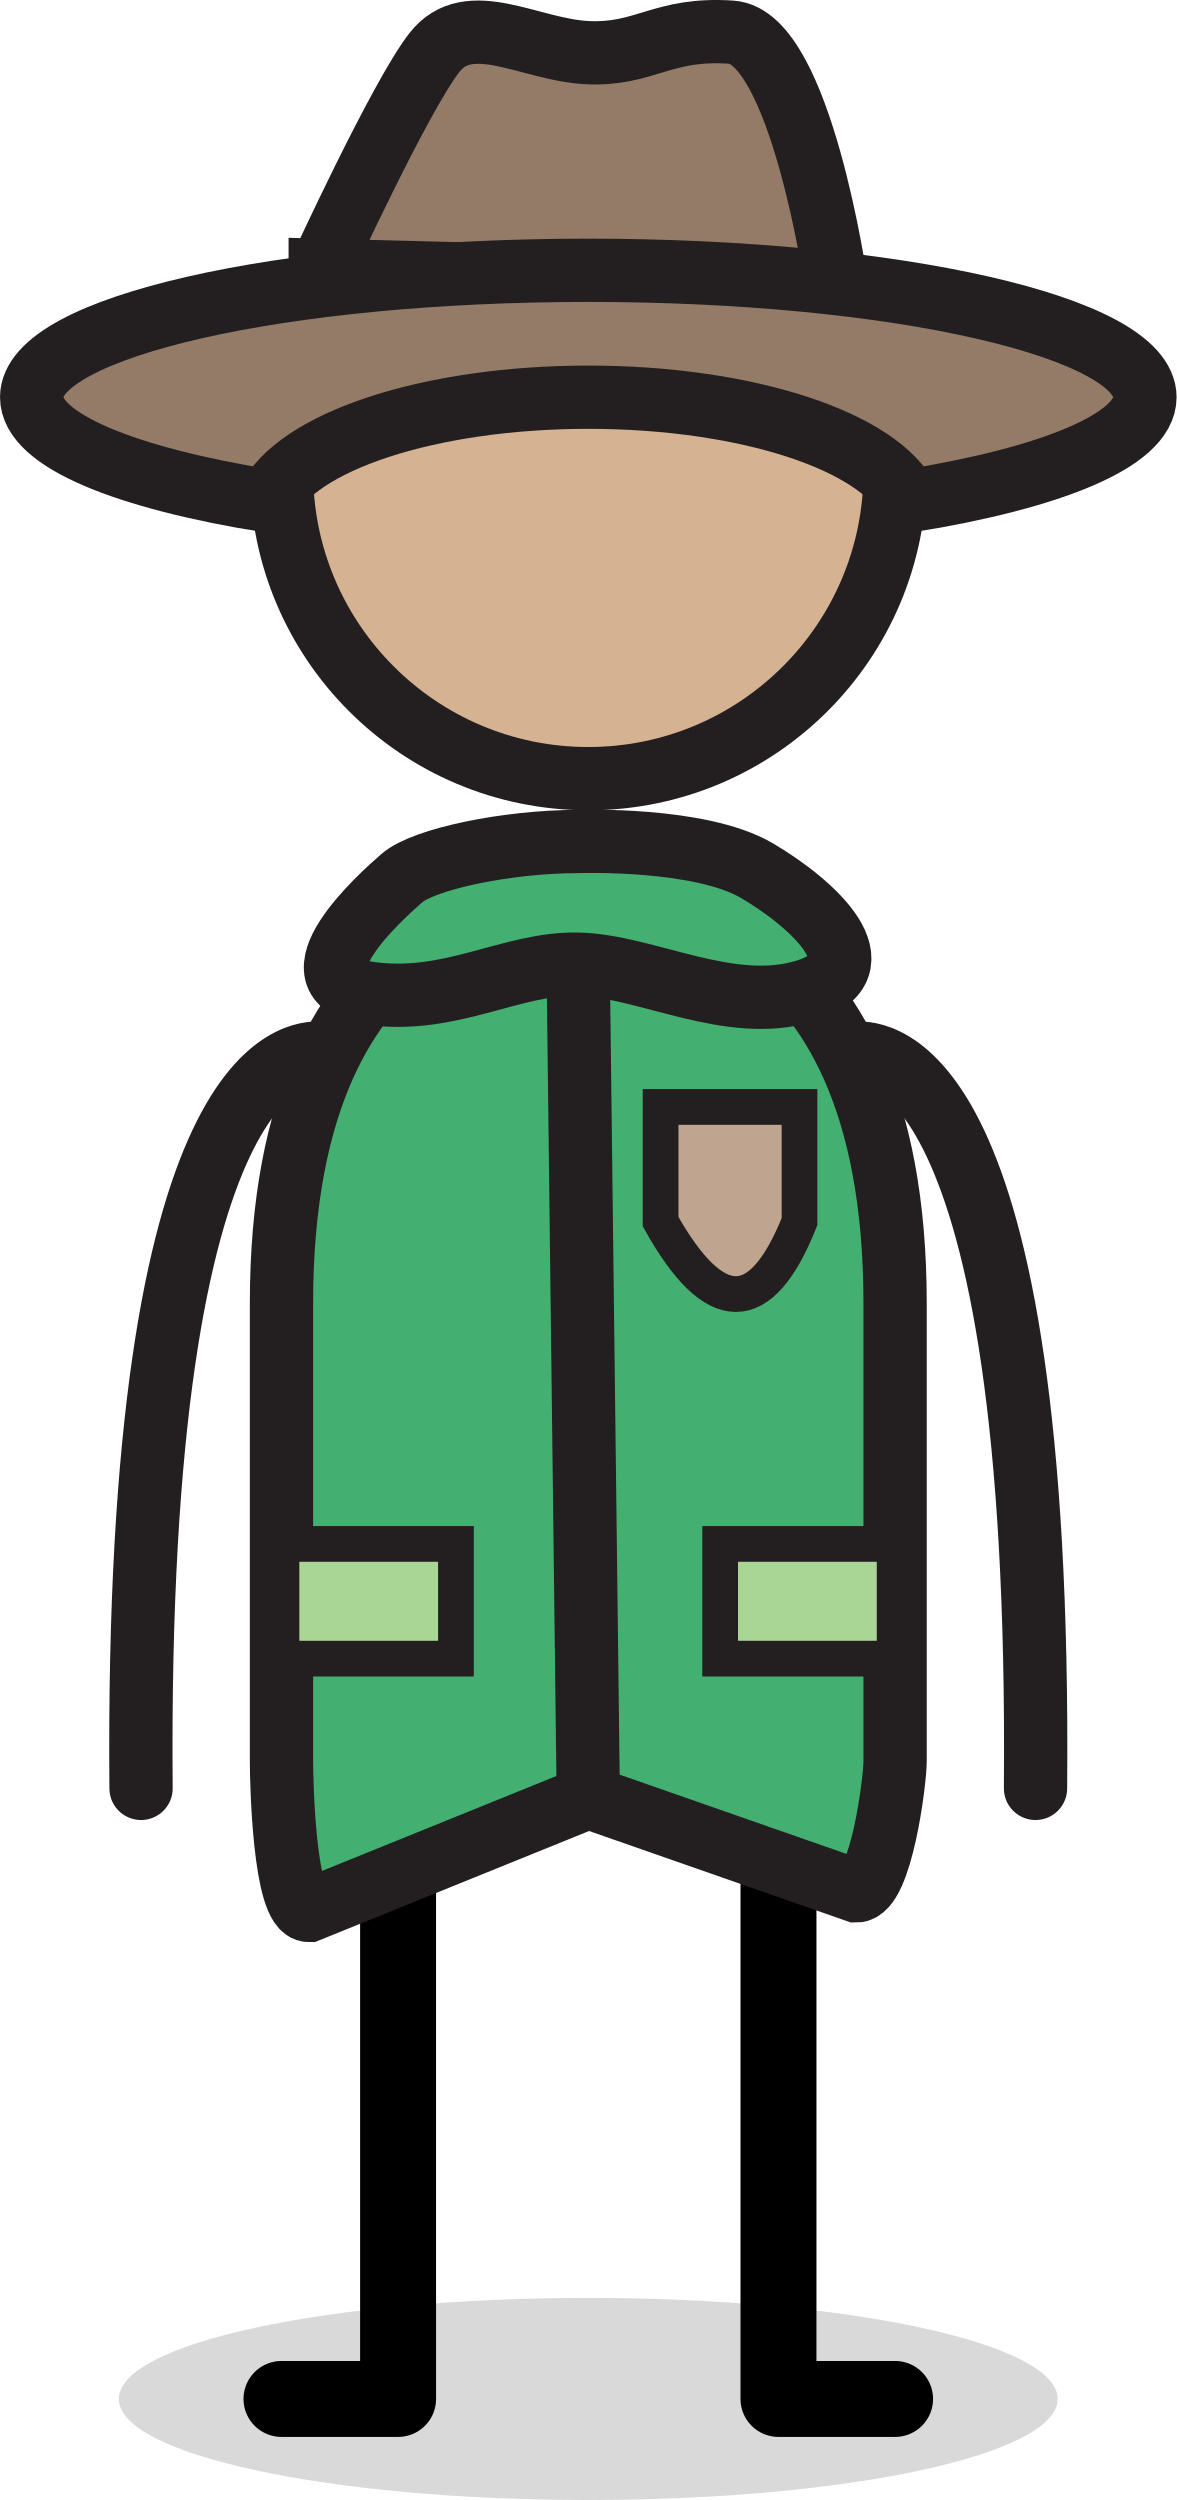
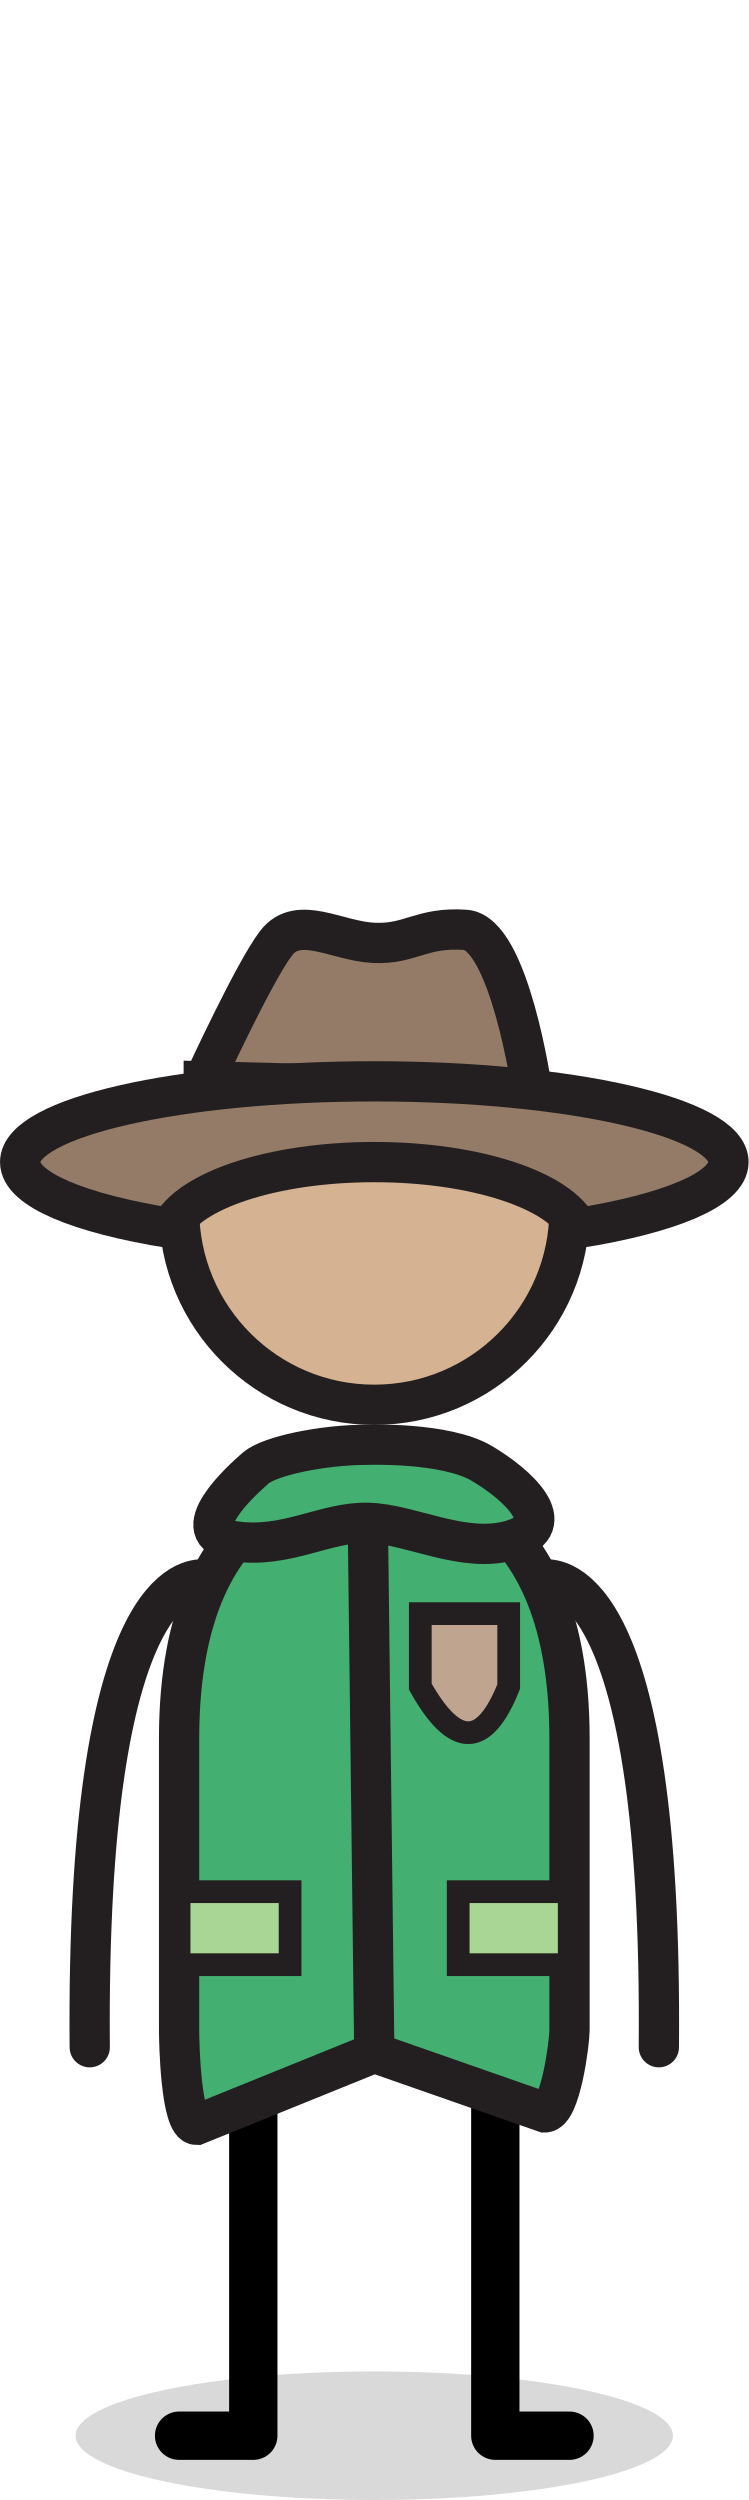
- <svg xmlns="http://www.w3.org/2000/svg" id="b" data-name="Characters" viewBox="0 0 65.876 139.976">
+ <svg xmlns="http://www.w3.org/2000/svg" id="b" data-name="Characters" viewBox="0 0 65.876 220">
  <g>
-     <polyline points="22.289 100.28 22.289 134.318 15.76 134.318" fill="none" stroke="#000" stroke-linecap="round" stroke-linejoin="round" stroke-width="4.252" />
-     <polyline points="43.587 100.28 43.587 134.318 50.116 134.318" fill="none" stroke="#000" stroke-linecap="round" stroke-linejoin="round" stroke-width="4.252" />
-     <ellipse cx="32.936" cy="134.318" rx="26.283" ry="5.658" opacity=".15" stroke-width="0" />
-     <circle cx="32.938" cy="26.419" r="17.178" fill="#d4b292" stroke="#231f20" stroke-miterlimit="10" stroke-width="3.543" />
-     <path d="m32.938,50.083c-2.357,0-17.178,0-17.178,22.895v25.636c0,1.111.15,8.351,1.531,8.351l15.647-6.339,15.009,5.245c1.381,0,2.17-6.146,2.17-7.257v-25.636c0-22.895-14.821-22.895-17.178-22.895Z" fill="#43af71" stroke="#231f20" stroke-miterlimit="10" stroke-width="3.543" />
-     <path d="m7.897,100.132c-.352-41.367,8.961-41.2,10.032-41.169" fill="none" stroke="#231f20" stroke-linecap="round" stroke-linejoin="round" stroke-width="3.543" />
-     <path d="m57.979,100.132c.352-41.367-8.961-41.2-10.032-41.169" fill="none" stroke="#231f20" stroke-linecap="round" stroke-linejoin="round" stroke-width="3.543" />
+     <polyline points="22.289 180.304 22.289 214.342 15.76 214.342" fill="none" stroke="#000" stroke-linecap="round" stroke-linejoin="round" stroke-width="4.252" />
+     <polyline points="43.587 180.304 43.587 214.342 50.116 214.342" fill="none" stroke="#000" stroke-linecap="round" stroke-linejoin="round" stroke-width="4.252" />
+     <ellipse cx="32.936" cy="214.342" rx="26.283" ry="5.658" opacity=".15" stroke-width="0" />
+     <circle cx="32.938" cy="106.443" r="17.178" fill="#d4b292" stroke="#231f20" stroke-miterlimit="10" stroke-width="3.543" />
+     <path d="m32.938,130.106c-2.357,0-17.178,0-17.178,22.895v25.636c0,1.111.15,8.351,1.531,8.351l15.647-6.339,15.009,5.245c1.381,0,2.17-6.146,2.17-7.257v-25.636c0-22.895-14.821-22.895-17.178-22.895Z" fill="#43af71" stroke="#231f20" stroke-miterlimit="10" stroke-width="3.543" />
+     <path d="m7.897,180.156c-.352-41.367,8.961-41.2,10.032-41.169" fill="none" stroke="#231f20" stroke-linecap="round" stroke-linejoin="round" stroke-width="3.543" />
+     <path d="m57.979,180.156c.352-41.367-8.961-41.2-10.032-41.169" fill="none" stroke="#231f20" stroke-linecap="round" stroke-linejoin="round" stroke-width="3.543" />
  </g>
-   <path d="m17.929,15.134s4.445-9.681,6.388-12.186,5.347-.147,8.581,0,4.173-1.41,8.05-1.147,5.865,14.075,5.865,14.075l-28.884-.743Z" fill="#937b67" stroke="#231f20" stroke-miterlimit="10" stroke-width="3.543" />
-   <path d="m32.938,15.134c-17.213,0-31.166,3.182-31.166,7.106,0,2.403,5.234,4.525,13.24,5.811,1.565-3.305,8.988-5.811,17.927-5.811s16.362,2.506,17.927,5.811c8.005-1.286,13.24-3.409,13.24-5.811,0-3.925-13.954-7.106-31.166-7.106Z" fill="#937b67" stroke="#231f20" stroke-miterlimit="10" stroke-width="3.543" />
-   <path d="m32.371,47.116c-3.977,0-8.637.981-9.863,2.044s-6.459,5.78-1.88,6.447,7.954-1.705,11.744-1.623,8.51,2.822,12.762,1.49.43-4.855-2.758-6.729-10.004-1.629-10.004-1.629Z" fill="#43af71" stroke="#231f20" stroke-miterlimit="10" stroke-width="3.543" />
-   <line x1="32.371" y1="53.983" x2="32.938" y2="100.626" fill="#43af71" stroke="#231f20" stroke-miterlimit="10" stroke-width="3.543" />
-   <path d="m44.765,68.4c-2.157,5.408-4.75,5.408-7.778,0v-6.423h7.778v6.423Z" fill="#bfa490" stroke="#231f20" stroke-miterlimit="10" stroke-width="2" />
-   <rect x="40.322" y="86.445" width="9.769" height="6.423" fill="#a9d694" stroke="#231f20" stroke-miterlimit="10" stroke-width="2" />
-   <rect x="15.76" y="86.445" width="9.769" height="6.423" fill="#a9d694" stroke="#231f20" stroke-miterlimit="10" stroke-width="2" />
+   <path d="m17.929,95.158s4.445-9.681,6.388-12.186,5.347-.147,8.581,0,4.173-1.41,8.05-1.147,5.865,14.075,5.865,14.075l-28.884-.743Z" fill="#937b67" stroke="#231f20" stroke-miterlimit="10" stroke-width="3.543" />
+   <path d="m32.938,95.158c-17.213,0-31.166,3.182-31.166,7.106,0,2.403,5.234,4.525,13.24,5.811,1.565-3.305,8.988-5.811,17.927-5.811s16.362,2.506,17.927,5.811c8.005-1.286,13.24-3.409,13.24-5.811,0-3.925-13.954-7.106-31.166-7.106Z" fill="#937b67" stroke="#231f20" stroke-miterlimit="10" stroke-width="3.543" />
+   <path d="m32.371,127.139c-3.977,0-8.637.981-9.863,2.044s-6.459,5.78-1.88,6.447,7.954-1.705,11.744-1.623,8.51,2.822,12.762,1.49.43-4.855-2.758-6.729-10.004-1.629-10.004-1.629Z" fill="#43af71" stroke="#231f20" stroke-miterlimit="10" stroke-width="3.543" />
+   <line x1="32.371" y1="134.007" x2="32.938" y2="180.649" fill="#43af71" stroke="#231f20" stroke-miterlimit="10" stroke-width="3.543" />
+   <path d="m44.765,148.423c-2.157,5.408-4.75,5.408-7.778,0v-6.423h7.778v6.423Z" fill="#bfa490" stroke="#231f20" stroke-miterlimit="10" stroke-width="2" />
+   <rect x="40.322" y="166.469" width="9.769" height="6.423" fill="#a9d694" stroke="#231f20" stroke-miterlimit="10" stroke-width="2" />
+   <rect x="15.76" y="166.469" width="9.769" height="6.423" fill="#a9d694" stroke="#231f20" stroke-miterlimit="10" stroke-width="2" />
</svg>
